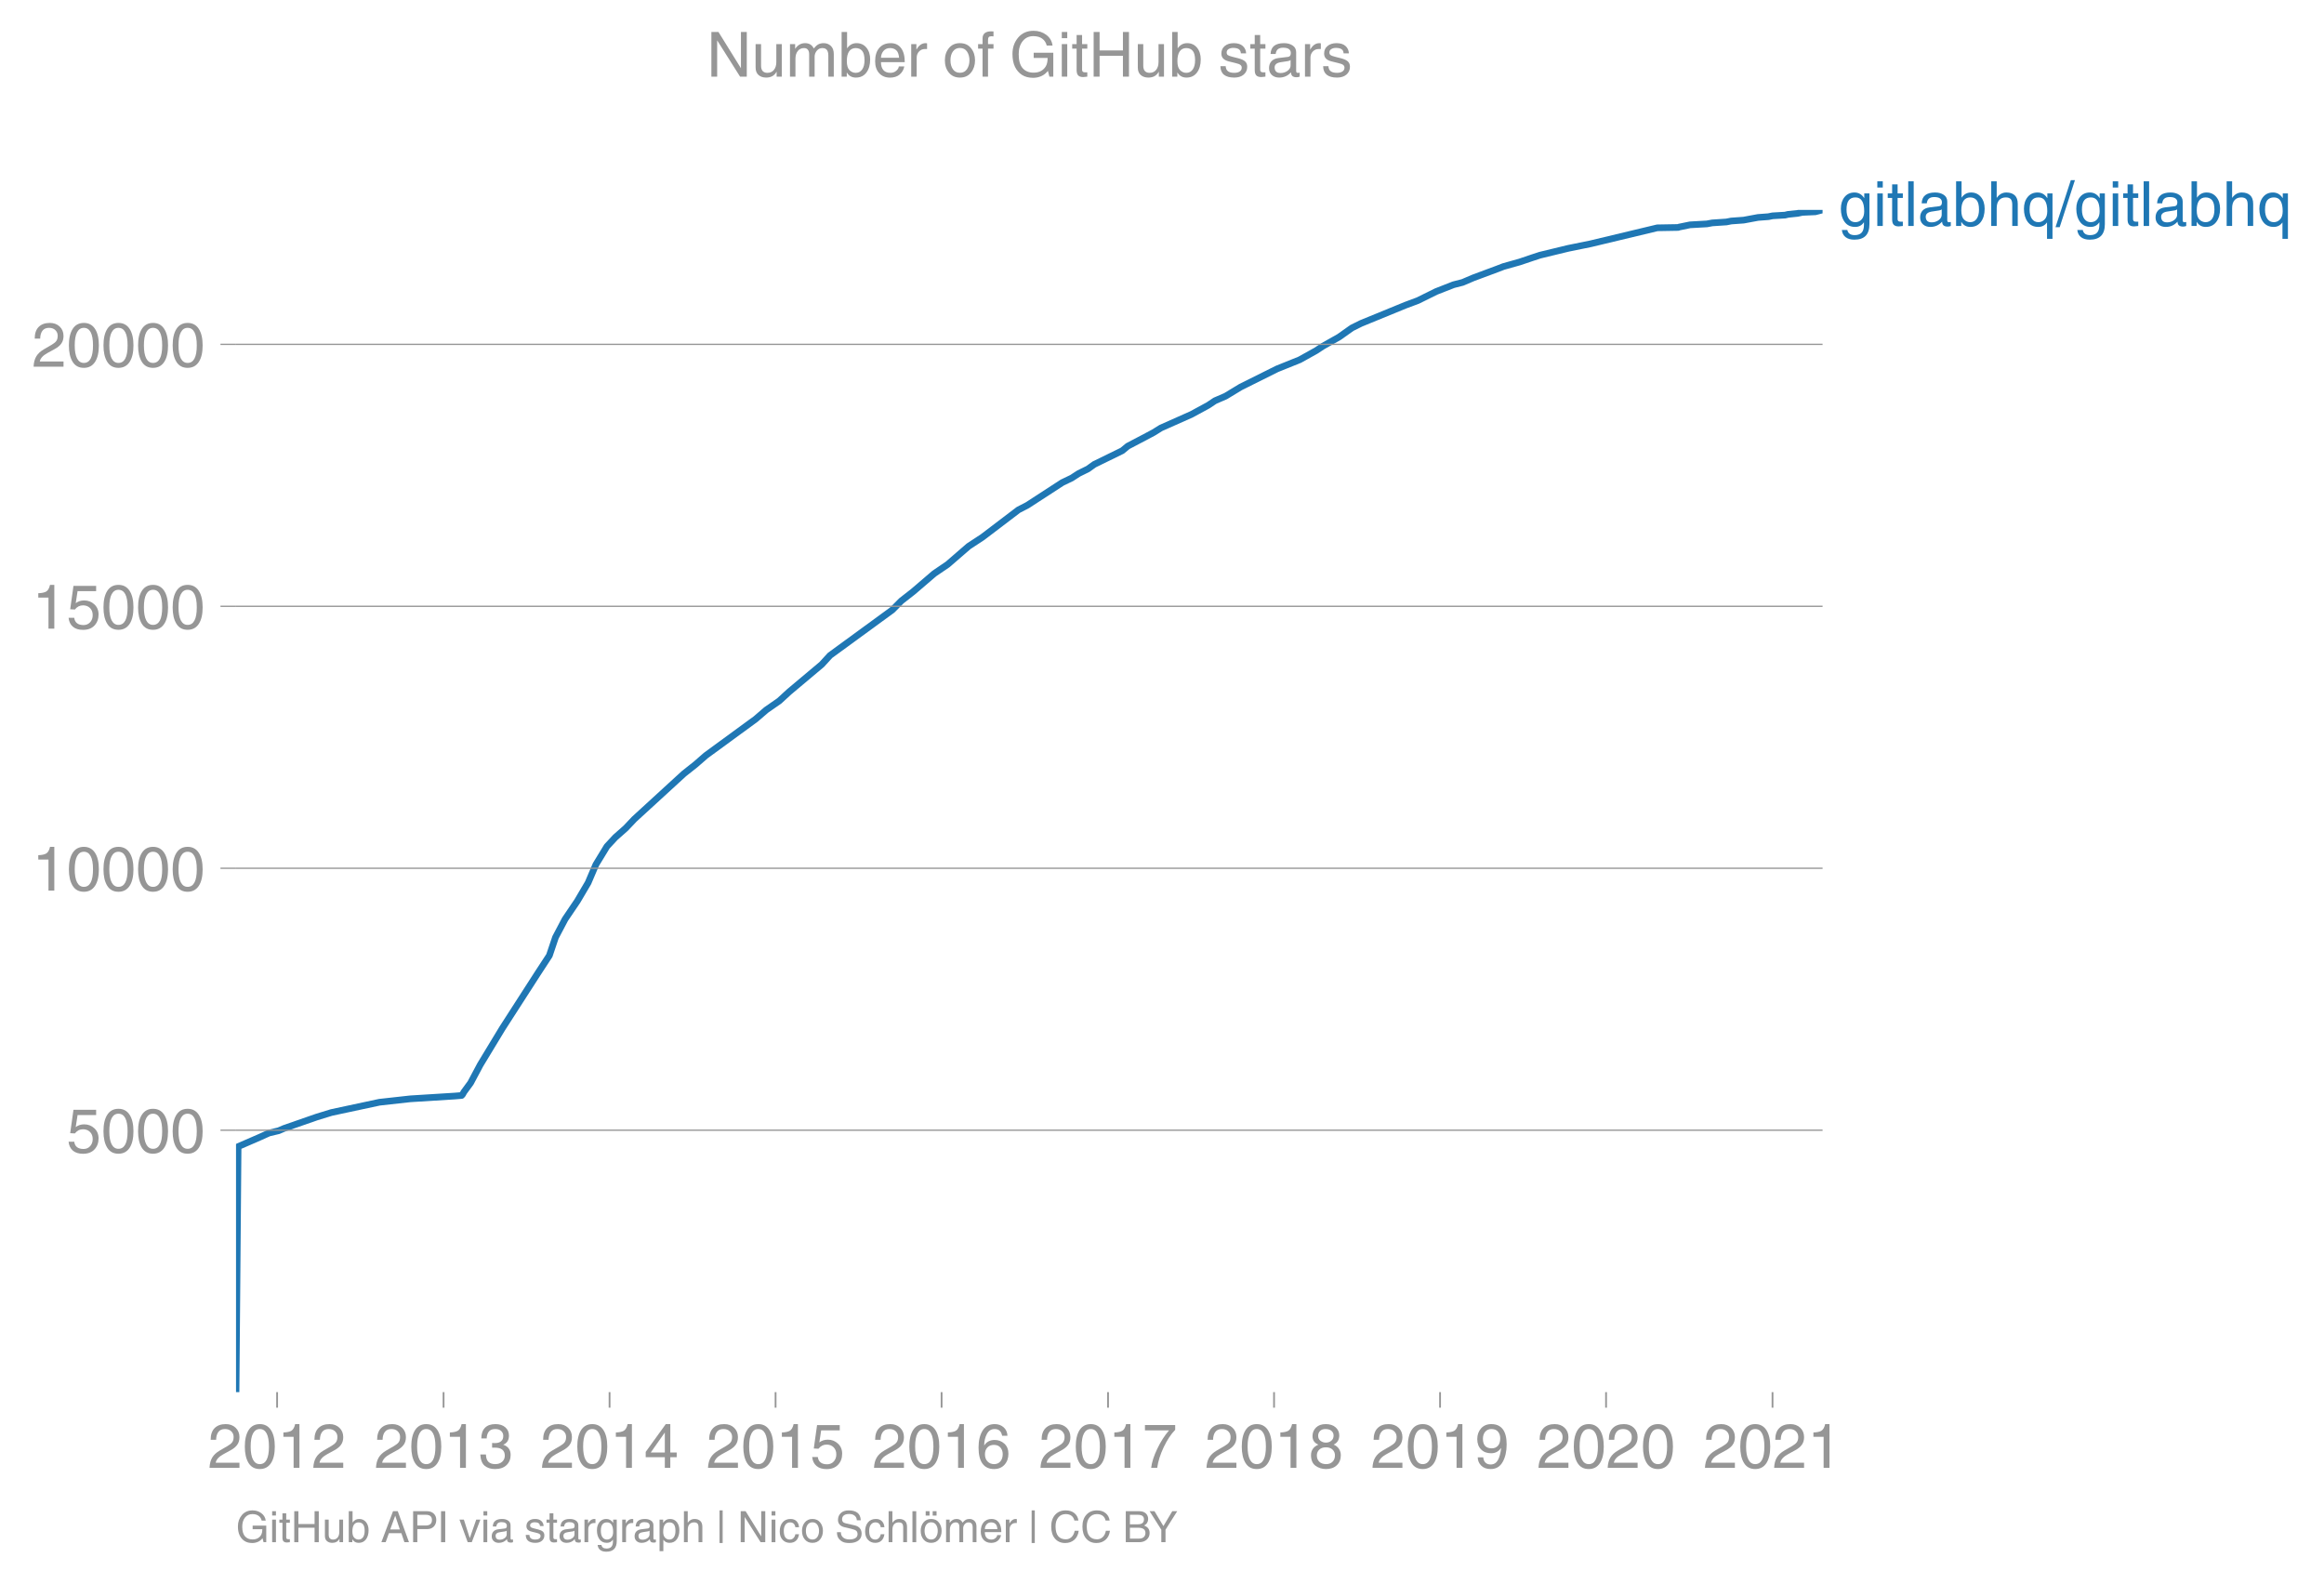
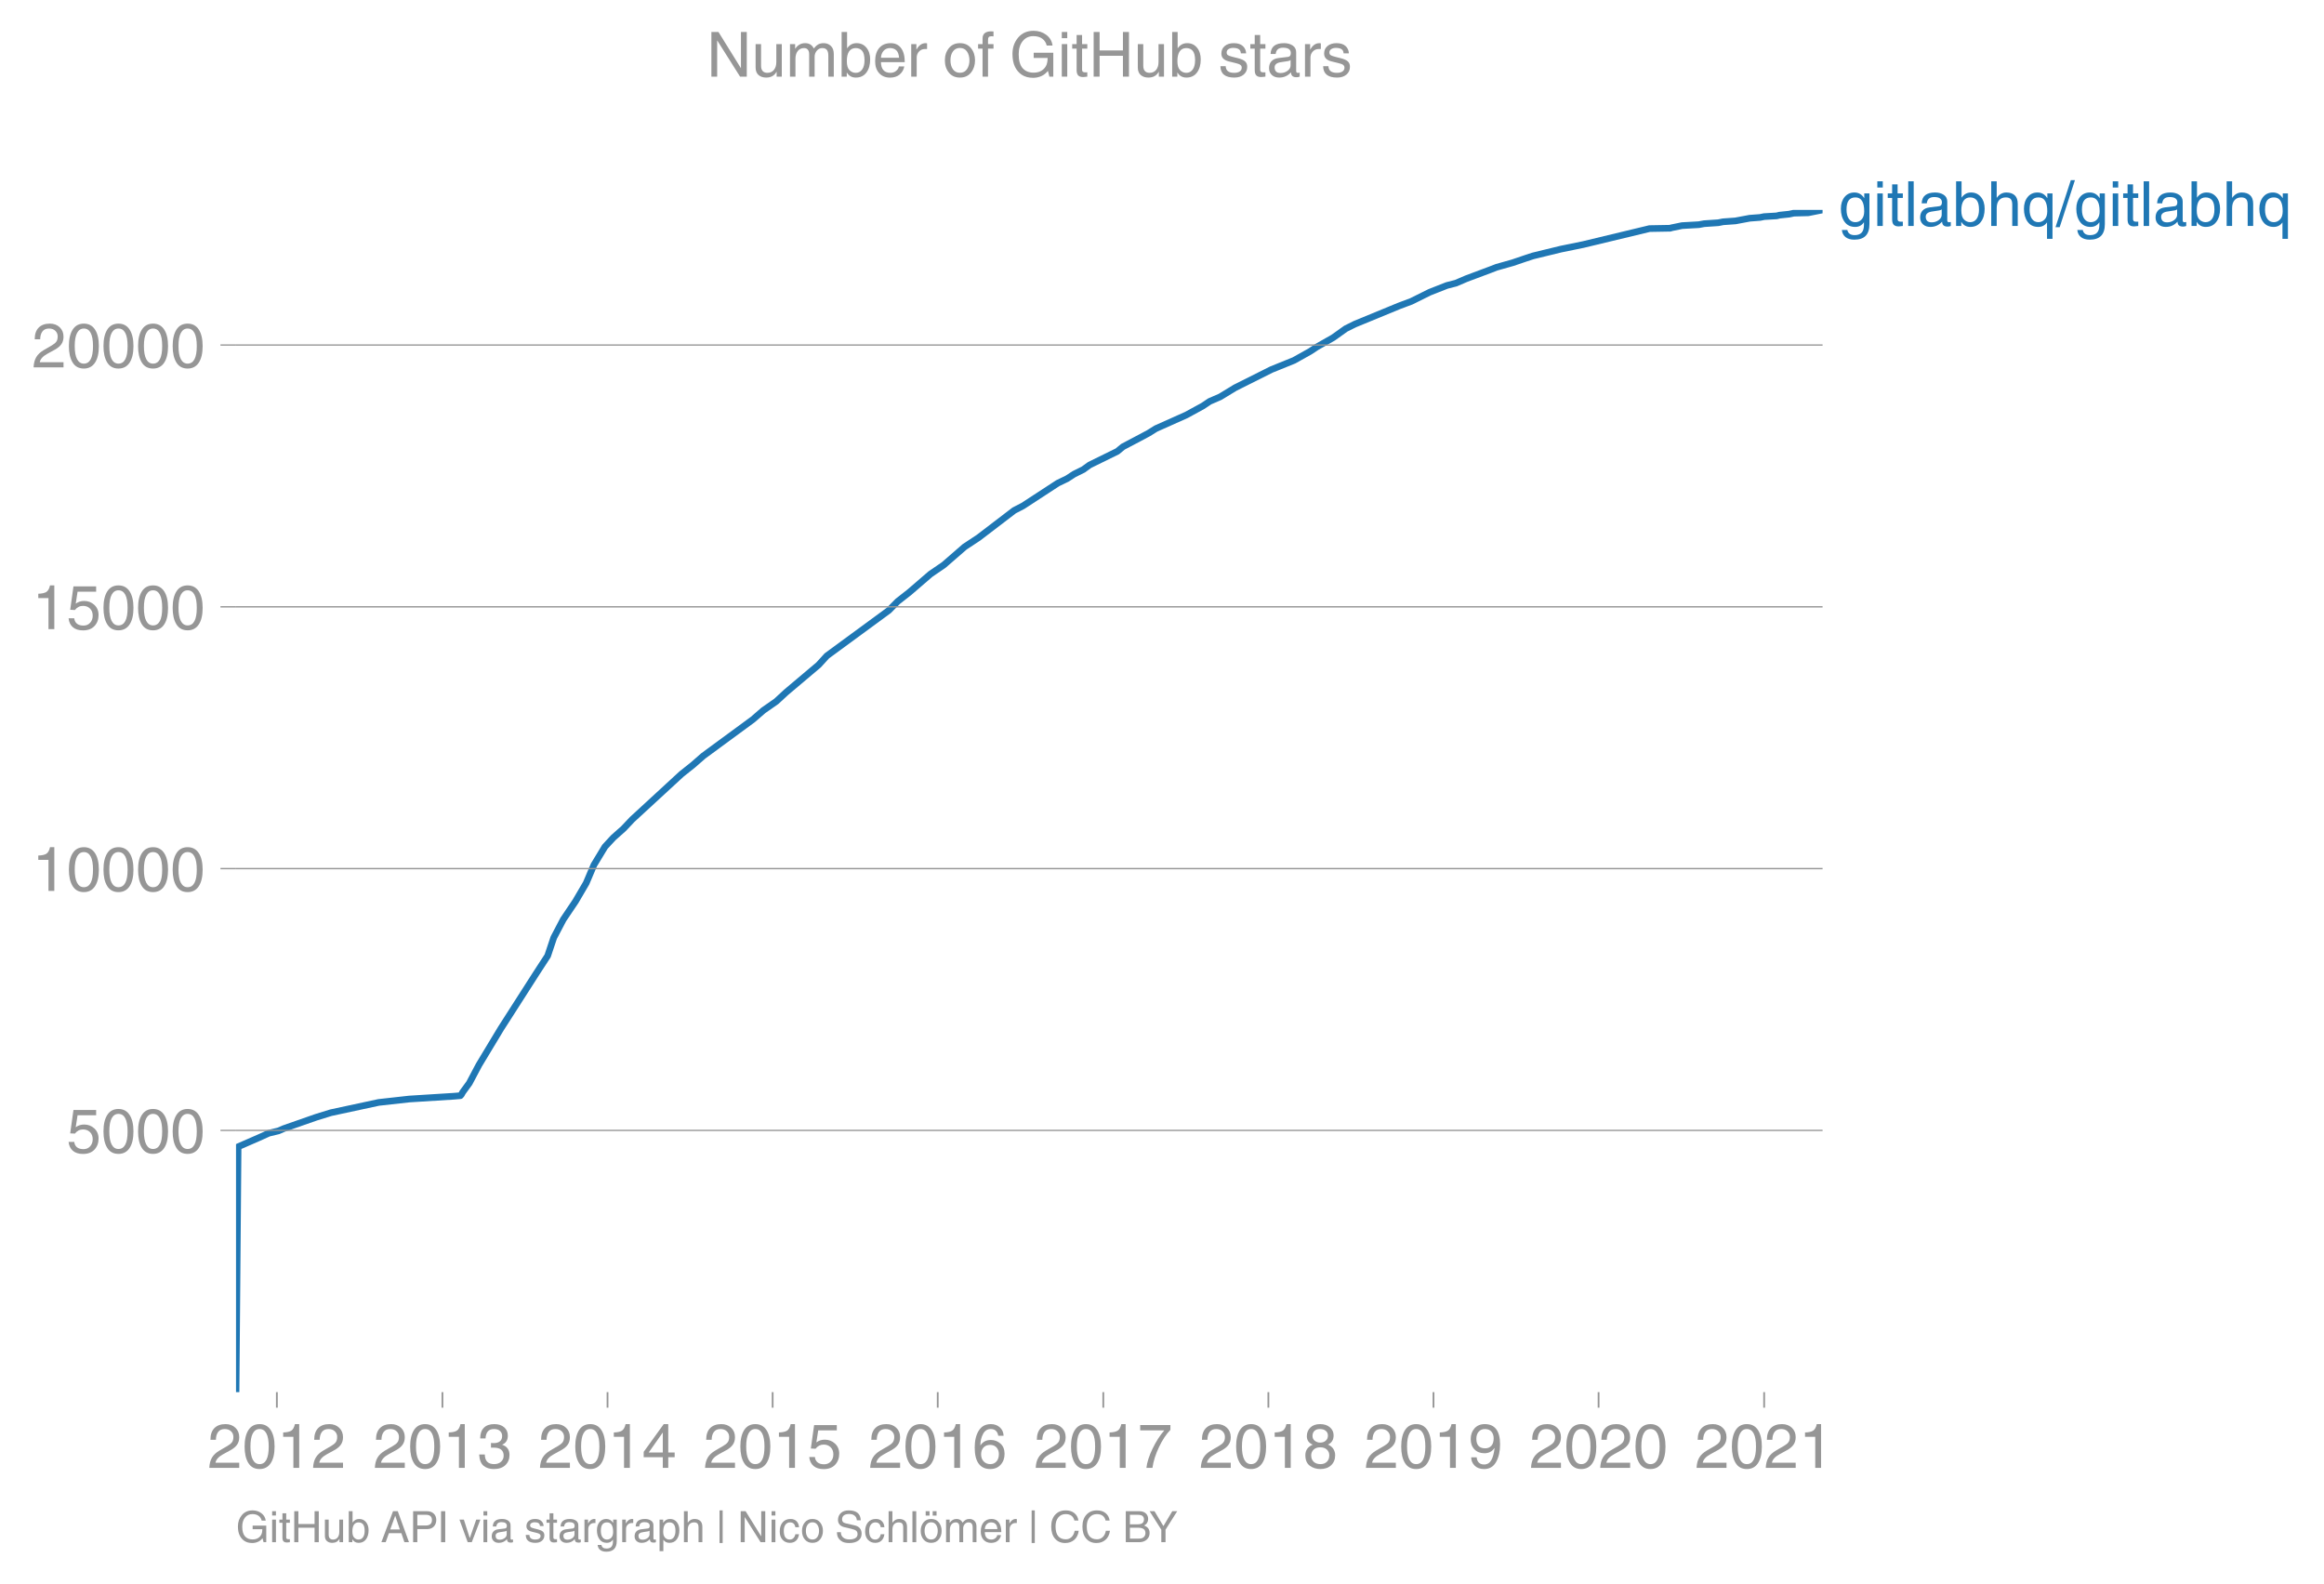
<svg xmlns="http://www.w3.org/2000/svg" xmlns:xlink="http://www.w3.org/1999/xlink" height="475.311" viewBox="0 0 523.113 356.483" width="697.484">
  <defs>
    <style>*{stroke-linecap:butt;stroke-linejoin:round}</style>
  </defs>
  <g id="figure_1">
    <path d="M0 356.483h523.113V0H0z" style="fill:none" id="patch_1" />
    <g id="axes_1">
      <path d="M53.127 313.361h357.12V47.25H53.127z" style="fill:none" id="patch_2" />
-       <path clip-path="url(#pbf7f5c21f8)" d="m53.127 313.361.467-55.262 4.724-2.052 2.255-1.014 2.141-.508 1.206-.518 7.355-2.56 3.344-1.026 10.797-2.311 6.92-.767 10.024-.625 1.552-.13.226-.259.284-.519 1.505-2.052 2.18-4.092 4.966-8.196 7.905-12.277 2.68-4.104 1.379-4.092 2.158-4.092 2.769-4.092 2.416-4.104 1.746-4.093 2.492-4.092 1.894-2.04 2.323-2.052 1.945-2.052 11.173-10.237 2.578-2.04 2.359-2.052 11.208-8.196 2.368-2.04 2.95-2.052 2.222-2.04 7.333-6.156 1.868-2.04 14.02-10.237 2.04-2.052 2.629-2.052 4.776-4.092 3.003-2.04 4.732-4.093 3.125-2.052 8.081-6.144 1.989-1.026 7.882-5.118 2.113-1.014 1.582-1.026 2.077-1.026 1.427-1.026 6.297-3.078 1.242-1.026 3.887-2.04 1.928-1.027 1.647-1.026 6.895-3.066 3.751-2.04 1.534-1.026 2.376-1.026 3.383-2.052 8.21-4.092 5.094-2.052 3.664-2.04 1.562-1.026 3.636-2.052 2.878-2.04 2.069-1.027 10.017-4.104 2.755-1.026 4.127-2.04 3.912-1.533 2.037-.519 2.375-1.014 5.508-2.052 1.313-.507 3.648-1.026 3.002-1.014 1.586-.52 6.328-1.532 5.043-1.026 15.02-3.597 4.712-.083.188-.082 2.466-.508 3.796-.212 1.21-.224 3.193-.212 1.067-.212 2.807-.201 3.236-.601 2.34-.177.926-.189 2.829-.165.672-.165 2.156-.224 1.05-.224 2.925-.13 1.635-.425h0" style="fill:none;stroke:#1f77b4;stroke-linecap:square;stroke-width:1.5" id="line2d_1" />
+       <path clip-path="url(#p05d94c2226)" d="m53.127 313.361.465-55.226 4.697-2.05 2.244-1.014 2.129-.506 1.2-.519 7.314-2.557 3.326-1.026 10.738-2.31 6.882-.766 9.97-.624 1.543-.13.224-.26.283-.518 1.497-2.05 2.169-4.09 4.939-8.19 7.861-12.27 2.666-4.1 1.37-4.09 2.147-4.09 2.754-4.089 2.402-4.101 1.737-4.09 2.479-4.09 1.883-2.038 2.31-2.05 1.935-2.051 11.113-10.23 2.563-2.039 2.346-2.05 11.148-8.191 2.354-2.04 2.933-2.05 2.211-2.039 7.293-6.152 1.858-2.038 13.944-10.23 2.029-2.05 2.614-2.051 4.75-4.09 2.987-2.039 4.706-4.09 3.108-2.05 8.037-6.14 1.978-1.025 7.839-5.115 2.101-1.014 1.574-1.025 2.066-1.025 1.419-1.026 6.262-3.076 1.236-1.025 3.866-2.039 1.917-1.025 1.638-1.025 6.858-3.065 3.73-2.038 1.526-1.026 2.362-1.025 3.366-2.05 8.164-4.09 5.066-2.05 3.645-2.04 1.553-1.025 3.616-2.05 2.863-2.04 2.057-1.025 9.963-4.101 2.74-1.025 4.105-2.04 3.89-1.531 2.026-.519 2.362-1.014 5.478-2.05 1.306-.507 3.628-1.025 2.986-1.014 1.576-.518 6.294-1.532 5.015-1.026 14.94-3.594 4.685-.083.187-.082 2.453-.507 3.775-.212 1.203-.224 3.176-.212 1.06-.212 2.793-.2 3.218-.602 2.328-.177.92-.188 2.814-.165.668-.165 2.144-.224 1.045-.224 3.244-.082 3.238-.649h0" style="fill:none;stroke:#1f77b4;stroke-linecap:square;stroke-width:1.5" id="line2d_1" />
      <g id="matplotlib.axis_1">
        <g id="xtick_1">
          <g id="line2d_2">
            <defs>
-               <path d="M0 0v3.5" id="mcdb182d086" style="stroke:#969696;stroke-width:.4" />
-             </defs>
-             <use style="fill:#969696;stroke:#969696;stroke-width:.4" x="62.373" xlink:href="#mcdb182d086" y="313.361" />
-           </g>
-           <g style="fill:#969696" transform="matrix(.14 0 0 -.14 46.802 330.41)" id="text_1">
+               <path d="M0 0v3.5" id="m513a26073f" style="stroke:#969696;stroke-width:.4" />
+             </defs>
+             <use style="fill:#969696;stroke:#969696;stroke-width:.4" x="62.322" xlink:href="#m513a26073f" y="313.361" />
+           </g>
+           <g style="fill:#969696" transform="matrix(.14 0 0 -.14 46.752 330.41)" id="text_1">
            <defs>
              <path d="M281 2888q0 793 409 1202 410 410 1148 410 618 0 1012-375t394-969q0-462-227-780-226-317-667-557l-775-425q-684-375-775-863h2444V0H166q25 634 275 1056t781 728l806 469q322 185 469 383t147 545q0 344-241 578-240 235-650 235-453 0-678-299-225-298-231-807H281z" id="HelveticaWorld-Regular-32" transform="scale(.01563)" />
              <path d="M2719 2188q0 903-239 1354-239 452-702 452-453 0-697-452-243-451-243-1354 0-875 240-1340 241-464 700-464 463 0 702 448 239 449 239 1356zm603 0q0-1107-400-1709-400-601-1144-601-772 0-1156 623-384 624-384 1687 0 1090 393 1701 394 611 1147 611 744 0 1144-608t400-1704z" id="HelveticaWorld-Regular-30" transform="scale(.01563)" />
              <path d="M2297 0h-600v3194H647v447q550 18 818 176 269 158 391 683h441V0z" id="HelveticaWorld-Regular-31" transform="scale(.01563)" />
            </defs>
            <use xlink:href="#HelveticaWorld-Regular-32" />
            <use x="55.615" xlink:href="#HelveticaWorld-Regular-30" />
            <use x="111.23" xlink:href="#HelveticaWorld-Regular-31" />
            <use x="166.846" xlink:href="#HelveticaWorld-Regular-32" />
          </g>
        </g>
        <g id="xtick_2">
-           <use style="fill:#969696;stroke:#969696;stroke-width:.4" x="99.842" xlink:href="#mcdb182d086" y="313.361" id="line2d_3" />
-           <g style="fill:#969696" transform="matrix(.14 0 0 -.14 84.271 330.41)" id="text_2">
+           <use style="fill:#969696;stroke:#969696;stroke-width:.4" x="99.587" xlink:href="#m513a26073f" y="313.361" id="line2d_3" />
+           <g style="fill:#969696" transform="matrix(.14 0 0 -.14 84.016 330.41)" id="text_2">
            <defs>
              <path d="M1434 2559q141-12 294-12 397 0 626 183 230 183 230 554 0 300-214 505t-617 205q-447 0-655-263-207-262-220-703H325q0 703 369 1087 369 385 1084 385 635 0 1013-327 378-326 378-857 0-685-578-928v-13q750-256 750-1050 0-634-422-1041-422-406-1197-406-634 0-1044 333-409 333-459 1164h581q13-519 256-755 244-236 703-236 444 0 713 247t269 622q0 410-257 619-256 209-793 209-128 0-257-6v484z" id="HelveticaWorld-Regular-33" transform="scale(.01563)" />
            </defs>
            <use xlink:href="#HelveticaWorld-Regular-32" />
            <use x="55.615" xlink:href="#HelveticaWorld-Regular-30" />
            <use x="111.23" xlink:href="#HelveticaWorld-Regular-31" />
            <use x="166.846" xlink:href="#HelveticaWorld-Regular-33" />
          </g>
        </g>
        <g id="xtick_3">
-           <use style="fill:#969696;stroke:#969696;stroke-width:.4" x="137.208" xlink:href="#mcdb182d086" y="313.361" id="line2d_4" />
-           <g style="fill:#969696" transform="matrix(.14 0 0 -.14 121.638 330.41)" id="text_3">
+           <use style="fill:#969696;stroke:#969696;stroke-width:.4" x="136.75" xlink:href="#m513a26073f" y="313.361" id="line2d_4" />
+           <g style="fill:#969696" transform="matrix(.14 0 0 -.14 121.18 330.41)" id="text_3">
            <defs>
              <path d="M678 1581h1447v2041h-12L678 1581zm2010-487V0h-563v1094H159v550l2063 2856h466V1581h659v-487h-659z" id="HelveticaWorld-Regular-34" transform="scale(.01563)" />
            </defs>
            <use xlink:href="#HelveticaWorld-Regular-32" />
            <use x="55.615" xlink:href="#HelveticaWorld-Regular-30" />
            <use x="111.23" xlink:href="#HelveticaWorld-Regular-31" />
            <use x="166.846" xlink:href="#HelveticaWorld-Regular-34" />
          </g>
        </g>
        <g id="xtick_4">
-           <use style="fill:#969696;stroke:#969696;stroke-width:.4" x="174.575" xlink:href="#mcdb182d086" y="313.361" id="line2d_5" />
-           <g style="fill:#969696" transform="matrix(.14 0 0 -.14 159.005 330.41)" id="text_4">
+           <use style="fill:#969696;stroke:#969696;stroke-width:.4" x="173.913" xlink:href="#m513a26073f" y="313.361" id="line2d_5" />
+           <g style="fill:#969696" transform="matrix(.14 0 0 -.14 158.342 330.41)" id="text_4">
            <defs>
              <path d="M941 2619q372 281 872 281 606 0 1042-403t436-1038q0-690-421-1139-420-448-1179-448-660 0-1041 323-381 324-444 918h582q43-363 284-555t669-192q415 0 681 287 266 288 266 735 0 456-279 731-278 275-718 275-500 0-835-428l-484 25 337 2406h2332v-544H1131L941 2619z" id="HelveticaWorld-Regular-35" transform="scale(.01563)" />
            </defs>
            <use xlink:href="#HelveticaWorld-Regular-32" />
            <use x="55.615" xlink:href="#HelveticaWorld-Regular-30" />
            <use x="111.23" xlink:href="#HelveticaWorld-Regular-31" />
            <use x="166.846" xlink:href="#HelveticaWorld-Regular-35" />
          </g>
        </g>
        <g id="xtick_5">
-           <use style="fill:#969696;stroke:#969696;stroke-width:.4" x="211.942" xlink:href="#mcdb182d086" y="313.361" id="line2d_6" />
-           <g style="fill:#969696" transform="matrix(.14 0 0 -.14 196.371 330.41)" id="text_5">
+           <use style="fill:#969696;stroke:#969696;stroke-width:.4" x="211.076" xlink:href="#m513a26073f" y="313.361" id="line2d_6" />
+           <g style="fill:#969696" transform="matrix(.14 0 0 -.14 195.506 330.41)" id="text_5">
            <defs>
              <path d="M903 1381q0-440 262-719 263-278 685-278 403 0 642 284 239 285 239 748 0 403-236 675t-670 272q-422 0-672-266t-250-716zm1766 1922q-63 344-255 517-192 174-520 174-519 0-791-507-272-506-278-1159l13-12q359 553 1068 553 566 0 988-375t422-1053q0-672-400-1118-400-445-1078-445-782 0-1188 556-406 557-406 1660 0 1062 415 1734 416 672 1247 672 538 0 910-321 372-320 403-876h-550z" id="HelveticaWorld-Regular-36" transform="scale(.01563)" />
            </defs>
            <use xlink:href="#HelveticaWorld-Regular-32" />
            <use x="55.615" xlink:href="#HelveticaWorld-Regular-30" />
            <use x="111.23" xlink:href="#HelveticaWorld-Regular-31" />
            <use x="166.846" xlink:href="#HelveticaWorld-Regular-36" />
          </g>
        </g>
        <g id="xtick_6">
-           <use style="fill:#969696;stroke:#969696;stroke-width:.4" x="249.411" xlink:href="#mcdb182d086" y="313.361" id="line2d_7" />
-           <g style="fill:#969696" transform="matrix(.14 0 0 -.14 233.84 330.41)" id="text_6">
+           <use style="fill:#969696;stroke:#969696;stroke-width:.4" x="248.341" xlink:href="#m513a26073f" y="313.361" id="line2d_7" />
+           <g style="fill:#969696" transform="matrix(.14 0 0 -.14 232.77 330.41)" id="text_6">
            <defs>
              <path d="M238 4403h3109v-494q-641-653-1172-1766Q1644 1031 1497 0H878q94 850 622 1954 528 1105 1213 1899H238v550z" id="HelveticaWorld-Regular-37" transform="scale(.01563)" />
            </defs>
            <use xlink:href="#HelveticaWorld-Regular-32" />
            <use x="55.615" xlink:href="#HelveticaWorld-Regular-30" />
            <use x="111.23" xlink:href="#HelveticaWorld-Regular-31" />
            <use x="166.846" xlink:href="#HelveticaWorld-Regular-37" />
          </g>
        </g>
        <g id="xtick_7">
-           <use style="fill:#969696;stroke:#969696;stroke-width:.4" x="286.778" xlink:href="#mcdb182d086" y="313.361" id="line2d_8" />
-           <g style="fill:#969696" transform="matrix(.14 0 0 -.14 271.207 330.41)" id="text_7">
+           <use style="fill:#969696;stroke:#969696;stroke-width:.4" x="285.504" xlink:href="#m513a26073f" y="313.361" id="line2d_8" />
+           <g style="fill:#969696" transform="matrix(.14 0 0 -.14 269.933 330.41)" id="text_7">
            <defs>
              <path d="M1766 2597q347 0 573 198 227 199 227 527 0 294-218 483-217 189-620 189-359 0-555-199-195-198-195-504 0-328 244-511t544-183zm6-484q-434 0-681-241t-247-591q0-403 250-650t712-247q410 0 655 247t245 657q0 350-245 587-245 238-689 238zm1378 1228q0-678-578-947 397-178 567-471 170-292 170-623 0-641-413-1032-412-390-1112-390-612 0-1076 336T244 1306q0 763 762 1082-609 243-609 875 0 531 361 884t1001 353q641 0 1016-333t375-826z" id="HelveticaWorld-Regular-38" transform="scale(.01563)" />
            </defs>
            <use xlink:href="#HelveticaWorld-Regular-32" />
            <use x="55.615" xlink:href="#HelveticaWorld-Regular-30" />
            <use x="111.23" xlink:href="#HelveticaWorld-Regular-31" />
            <use x="166.846" xlink:href="#HelveticaWorld-Regular-38" />
          </g>
        </g>
        <g id="xtick_8">
-           <use style="fill:#969696;stroke:#969696;stroke-width:.4" x="324.145" xlink:href="#mcdb182d086" y="313.361" id="line2d_9" />
-           <g style="fill:#969696" transform="matrix(.14 0 0 -.14 308.574 330.41)" id="text_8">
+           <use style="fill:#969696;stroke:#969696;stroke-width:.4" x="322.667" xlink:href="#m513a26073f" y="313.361" id="line2d_9" />
+           <g style="fill:#969696" transform="matrix(.14 0 0 -.14 307.096 330.41)" id="text_8">
            <defs>
              <path d="M1766 2009q384 0 624 259 241 260 241 766 0 416-228 688t-681 272q-391 0-632-275-240-275-240-738 0-472 225-722t691-250zm-82-506q-640 0-1028 397-387 397-387 1056 0 666 390 1105 391 439 1057 439 775 0 1175-522t400-1565q0-1082-410-1809-409-726-1225-726-637 0-987 358t-350 845h565q25-337 220-536 196-198 540-198 487 0 737 434 250 435 344 1247l-12 13q-363-538-1029-538z" id="HelveticaWorld-Regular-39" transform="scale(.01563)" />
            </defs>
            <use xlink:href="#HelveticaWorld-Regular-32" />
            <use x="55.615" xlink:href="#HelveticaWorld-Regular-30" />
            <use x="111.23" xlink:href="#HelveticaWorld-Regular-31" />
            <use x="166.846" xlink:href="#HelveticaWorld-Regular-39" />
          </g>
        </g>
        <g id="xtick_9">
-           <use style="fill:#969696;stroke:#969696;stroke-width:.4" x="361.511" xlink:href="#mcdb182d086" y="313.361" id="line2d_10" />
-           <g style="fill:#969696" transform="matrix(.14 0 0 -.14 345.94 330.41)" id="text_9">
+           <use style="fill:#969696;stroke:#969696;stroke-width:.4" x="359.83" xlink:href="#m513a26073f" y="313.361" id="line2d_10" />
+           <g style="fill:#969696" transform="matrix(.14 0 0 -.14 344.26 330.41)" id="text_9">
            <use xlink:href="#HelveticaWorld-Regular-32" />
            <use x="55.615" xlink:href="#HelveticaWorld-Regular-30" />
            <use x="111.23" xlink:href="#HelveticaWorld-Regular-32" />
            <use x="166.846" xlink:href="#HelveticaWorld-Regular-30" />
          </g>
        </g>
        <g id="xtick_10">
-           <use style="fill:#969696;stroke:#969696;stroke-width:.4" x="398.981" xlink:href="#mcdb182d086" y="313.361" id="line2d_11" />
-           <g style="fill:#969696" transform="matrix(.14 0 0 -.14 383.41 330.41)" id="text_10">
+           <use style="fill:#969696;stroke:#969696;stroke-width:.4" x="397.095" xlink:href="#m513a26073f" y="313.361" id="line2d_11" />
+           <g style="fill:#969696" transform="matrix(.14 0 0 -.14 381.524 330.41)" id="text_10">
            <use xlink:href="#HelveticaWorld-Regular-32" />
            <use x="55.615" xlink:href="#HelveticaWorld-Regular-30" />
            <use x="111.23" xlink:href="#HelveticaWorld-Regular-32" />
            <use x="166.846" xlink:href="#HelveticaWorld-Regular-31" />
          </g>
        </g>
      </g>
      <g id="matplotlib.axis_2">
        <g id="ytick_1">
-           <path clip-path="url(#pbf7f5c21f8)" d="M53.127 254.408h357.12" style="fill:none;stroke:#969696;stroke-linecap:square;stroke-width:.3" id="line2d_12" />
+           <path clip-path="url(#p05d94c2226)" d="M53.127 254.447h357.12" style="fill:none;stroke:#969696;stroke-linecap:square;stroke-width:.3" id="line2d_12" />
          <g id="line2d_13">
            <defs>
-               <path d="M0 0h-3.5" id="m3e82b09ca3" style="stroke:#969696;stroke-width:.3" />
-             </defs>
-             <use style="fill:#969696;stroke:#969696;stroke-width:.3" x="53.127" xlink:href="#m3e82b09ca3" y="254.408" />
-           </g>
-           <g style="fill:#969696" transform="matrix(.14 0 0 -.14 14.985 259.432)" id="text_11">
+               <path d="M0 0h-3.5" id="m713304a48b" style="stroke:#969696;stroke-width:.3" />
+             </defs>
+             <use style="fill:#969696;stroke:#969696;stroke-width:.3" x="53.127" xlink:href="#m713304a48b" y="254.447" />
+           </g>
+           <g style="fill:#969696" transform="matrix(.14 0 0 -.14 14.985 259.471)" id="text_11">
            <use xlink:href="#HelveticaWorld-Regular-35" />
            <use x="55.615" xlink:href="#HelveticaWorld-Regular-30" />
            <use x="111.23" xlink:href="#HelveticaWorld-Regular-30" />
            <use x="166.846" xlink:href="#HelveticaWorld-Regular-30" />
          </g>
        </g>
        <g id="ytick_2">
-           <path clip-path="url(#pbf7f5c21f8)" d="M53.127 195.442h357.12" style="fill:none;stroke:#969696;stroke-linecap:square;stroke-width:.3" id="line2d_14" />
-           <use style="fill:#969696;stroke:#969696;stroke-width:.3" x="53.127" xlink:href="#m3e82b09ca3" y="195.442" id="line2d_15" />
-           <g style="fill:#969696" transform="matrix(.14 0 0 -.14 7.2 200.467)" id="text_12">
+           <path clip-path="url(#p05d94c2226)" d="M53.127 195.52h357.12" style="fill:none;stroke:#969696;stroke-linecap:square;stroke-width:.3" id="line2d_14" />
+           <use style="fill:#969696;stroke:#969696;stroke-width:.3" x="53.127" xlink:href="#m713304a48b" y="195.52" id="line2d_15" />
+           <g style="fill:#969696" transform="matrix(.14 0 0 -.14 7.2 200.545)" id="text_12">
            <use xlink:href="#HelveticaWorld-Regular-31" />
            <use x="55.615" xlink:href="#HelveticaWorld-Regular-30" />
            <use x="111.23" xlink:href="#HelveticaWorld-Regular-30" />
            <use x="166.846" xlink:href="#HelveticaWorld-Regular-30" />
            <use x="222.461" xlink:href="#HelveticaWorld-Regular-30" />
          </g>
        </g>
        <g id="ytick_3">
-           <path clip-path="url(#pbf7f5c21f8)" d="M53.127 136.476h357.12" style="fill:none;stroke:#969696;stroke-linecap:square;stroke-width:.3" id="line2d_16" />
-           <use style="fill:#969696;stroke:#969696;stroke-width:.3" x="53.127" xlink:href="#m3e82b09ca3" y="136.476" id="line2d_17" />
-           <g style="fill:#969696" transform="matrix(.14 0 0 -.14 7.2 141.5)" id="text_13">
+           <path clip-path="url(#p05d94c2226)" d="M53.127 136.594h357.12" style="fill:none;stroke:#969696;stroke-linecap:square;stroke-width:.3" id="line2d_16" />
+           <use style="fill:#969696;stroke:#969696;stroke-width:.3" x="53.127" xlink:href="#m713304a48b" y="136.594" id="line2d_17" />
+           <g style="fill:#969696" transform="matrix(.14 0 0 -.14 7.2 141.618)" id="text_13">
            <use xlink:href="#HelveticaWorld-Regular-31" />
            <use x="55.615" xlink:href="#HelveticaWorld-Regular-35" />
            <use x="111.23" xlink:href="#HelveticaWorld-Regular-30" />
            <use x="166.846" xlink:href="#HelveticaWorld-Regular-30" />
            <use x="222.461" xlink:href="#HelveticaWorld-Regular-30" />
          </g>
        </g>
        <g id="ytick_4">
-           <path clip-path="url(#pbf7f5c21f8)" d="M53.127 77.51h357.12" style="fill:none;stroke:#969696;stroke-linecap:square;stroke-width:.3" id="line2d_18" />
-           <use style="fill:#969696;stroke:#969696;stroke-width:.3" x="53.127" xlink:href="#m3e82b09ca3" y="77.511" id="line2d_19" />
-           <g style="fill:#969696" transform="matrix(.14 0 0 -.14 7.2 82.535)" id="text_14">
+           <path clip-path="url(#p05d94c2226)" d="M53.127 77.667h357.12" style="fill:none;stroke:#969696;stroke-linecap:square;stroke-width:.3" id="line2d_18" />
+           <use style="fill:#969696;stroke:#969696;stroke-width:.3" x="53.127" xlink:href="#m713304a48b" y="77.667" id="line2d_19" />
+           <g style="fill:#969696" transform="matrix(.14 0 0 -.14 7.2 82.692)" id="text_14">
            <use xlink:href="#HelveticaWorld-Regular-32" />
            <use x="55.615" xlink:href="#HelveticaWorld-Regular-30" />
            <use x="111.23" xlink:href="#HelveticaWorld-Regular-30" />
            <use x="166.846" xlink:href="#HelveticaWorld-Regular-30" />
            <use x="222.461" xlink:href="#HelveticaWorld-Regular-30" />
          </g>
        </g>
      </g>
      <g style="fill:#1f77b4" transform="matrix(.14 0 0 -.14 413.818 50.866)" id="text_15">
        <defs>
          <path d="M831 1684q0-615 244-954t659-339q404 0 660 293 256 294 256 832 0 706-224 1064-223 358-679 358-459 0-688-305-228-305-228-949zM3188 191q0-807-388-1203-387-397-1169-397-562 0-895 259T353-409h563q43-244 226-388t530-144q472 0 712 254 241 253 241 821v238h-12Q2297-97 1722-97q-716 0-1094 528T250 1772q0 744 381 1208 382 464 1013 464 634 0 1000-569h12v472h532V191z" id="HelveticaWorld-Regular-67" transform="scale(.01563)" />
          <path d="M422 3956v638h562v-638H422zM984 0H422v3347h562V0z" id="HelveticaWorld-Regular-69" transform="scale(.01563)" />
          <path d="M1100 2881V703q0-128 70-195 71-67 252-67h216V0q-307-44-422-44-353 0-516 169-162 169-162 547v2209H84v466h454v934h562v-934h538v-466h-538z" id="HelveticaWorld-Regular-74" transform="scale(.01563)" />
          <path d="M984 0H422v4594h562V0z" id="HelveticaWorld-Regular-6c" transform="scale(.01563)" />
          <path d="M2456 1709q-62-65-245-106-183-40-683-106-369-44-542-182-173-137-173-362 0-275 146-428 147-153 469-153 403 0 715 229 313 230 313 558v550zM397 2328q19 566 367 841 349 275 1014 275 531 0 890-241 360-240 360-694V581q0-197 178-197 72 0 185 25V0q-153-63-319-63-288 0-429 123-140 124-146 387Q2016-97 1288-97q-475 0-763 269-287 269-287 700 0 441 250 712 250 272 728 329l993 121q269 41 269 397 0 263-195 403-195 141-592 141-353 0-543-156-189-156-226-491H397z" id="HelveticaWorld-Regular-61" transform="scale(.01563)" />
          <path d="M2778 1684q0 672-238 963-237 291-677 291-447-7-676-349-228-342-228-989 0-659 275-934t641-275q416 0 659 342 244 342 244 951zM422 0v4594h562V2925h13q359 519 969 519 625 0 1009-464t384-1208q0-838-388-1354Q2584-97 1888-97q-613 0-922 513h-13V0H422z" id="HelveticaWorld-Regular-62" transform="scale(.01563)" />
          <path d="M3150 0h-566v2188q0 403-156 576-156 174-509 174-435 0-685-282-250-281-250-831V0H422v4594h562V2900h13q384 544 981 544 550 0 861-288 311-287 311-878V0z" id="HelveticaWorld-Regular-68" transform="scale(.01563)" />
          <path d="M2656 1516q0 712-224 1067-223 355-679 355-440 0-678-288-237-287-237-966 0-603 240-948 241-345 663-345 372 0 643 281 272 281 272 844zm538-2841h-563V353h-12Q2297-97 1728-97q-703 0-1088 522-384 522-384 1347 0 731 378 1201 379 471 1016 471 634 0 1000-569h13v472h531v-4672z" id="HelveticaWorld-Regular-71" transform="scale(.01563)" />
          <path d="M319-122h-428l1575 4838h422L319-122z" id="HelveticaWorld-Regular-2f" transform="scale(.01563)" />
        </defs>
        <use xlink:href="#HelveticaWorld-Regular-67" />
        <use x="55.908" xlink:href="#HelveticaWorld-Regular-69" />
        <use x="77.93" xlink:href="#HelveticaWorld-Regular-74" />
        <use x="105.615" xlink:href="#HelveticaWorld-Regular-6c" />
        <use x="127.637" xlink:href="#HelveticaWorld-Regular-61" />
        <use x="182.568" xlink:href="#HelveticaWorld-Regular-62" />
        <use x="239.063" xlink:href="#HelveticaWorld-Regular-68" />
        <use x="294.238" xlink:href="#HelveticaWorld-Regular-71" />
        <use x="350.732" xlink:href="#HelveticaWorld-Regular-2f" />
        <use x="378.516" xlink:href="#HelveticaWorld-Regular-67" />
        <use x="434.424" xlink:href="#HelveticaWorld-Regular-69" />
        <use x="456.445" xlink:href="#HelveticaWorld-Regular-74" />
        <use x="484.131" xlink:href="#HelveticaWorld-Regular-6c" />
        <use x="506.152" xlink:href="#HelveticaWorld-Regular-61" />
        <use x="561.084" xlink:href="#HelveticaWorld-Regular-62" />
        <use x="617.578" xlink:href="#HelveticaWorld-Regular-68" />
        <use x="672.754" xlink:href="#HelveticaWorld-Regular-71" />
      </g>
      <g style="fill:#969696" transform="matrix(.09716 0 0 -.09716 53.127 347.144)" id="text_16">
        <defs>
          <path d="M2463 2456h2018V0h-403l-150 594q-294-375-691-546-396-170-824-170-691 0-1155 301-464 302-721 833-256 532-256 1326 0 990 589 1684t1586 694q744 0 1300-416 557-416 647-1100h-600q-109 453-462 709-353 257-916 257-678 0-1091-511-412-511-412-1352 0-978 409-1436 410-458 1119-458 463 0 783 183t492 497q172 314 172 836H2463v531z" id="HelveticaWorld-Regular-47" transform="scale(.01563)" />
          <path d="M4153 0h-622v2144H1131V0H519v4594h612V2694h2400v1900h622V0z" id="HelveticaWorld-Regular-48" transform="scale(.01563)" />
          <path d="M391 3347h562V1125q0-369 167-552 168-182 480-182 434 0 678 307 244 308 244 805v1844h562V0h-531v488l-12 12Q2222-97 1478-97q-481 0-784 262-303 263-303 776v2406z" id="HelveticaWorld-Regular-75" transform="scale(.01563)" />
          <path d="m2816 1888-678 2021h-13l-737-2021h1428zm-1619-550L716 0H78l1728 4594h703L4172 0h-678l-453 1338H1197z" id="HelveticaWorld-Regular-41" transform="scale(.01563)" />
          <path d="M1141 2472h1234q466 0 700 204 234 205 234 621 0 372-225 569t-684 197H1141V2472zm0-2472H519v4594h2065q616 0 991-358t375-933q0-597-363-980-362-382-1003-382H1141V0z" id="HelveticaWorld-Regular-50" transform="scale(.01563)" />
          <path d="M1141 0H519v4594h622V0z" id="HelveticaWorld-Regular-49" transform="scale(.01563)" />
          <path d="M2522 3347h616L1863 0h-604L38 3347h653l872-2725h12l947 2725z" id="HelveticaWorld-Regular-76" transform="scale(.01563)" />
          <path d="M2309 2394q-12 300-214 431-201 131-579 131-275 0-471-122-195-121-195-350 0-181 115-267 116-86 501-183l556-140q506-128 723-327 218-198 218-554 0-494-361-802T1638-97Q934-97 573 195q-360 293-367 880h544q13-347 230-516 217-168 651-168 353 0 561 140 208 141 208 391 0 178-135 284-134 107-531 197l-653 160q-397 100-586 298t-189 514q0 494 353 781 354 288 922 288 607 0 930-296 323-295 342-754h-544z" id="HelveticaWorld-Regular-73" transform="scale(.01563)" />
          <path d="M984 0H422v3347h531v-556h13q365 653 940 653 91 0 147-19v-584h-209q-378 0-619-257-241-256-241-637V0z" id="HelveticaWorld-Regular-72" transform="scale(.01563)" />
          <path d="M959 1516q0-538 262-832 263-293 654-293 428 0 665 348 238 349 238 945 0 654-228 954t-687 300q-447 0-676-352-228-352-228-1070zM422 3347h531v-472h13q359 569 1000 569 647 0 1020-471 373-470 373-1201 0-819-381-1344T1888-97q-582 0-891 450h-13v-1678H422v4672z" id="HelveticaWorld-Regular-70" transform="scale(.01563)" />
          <path d="M603 4716h466V-122H603v4838z" id="HelveticaWorld-Regular-7c" transform="scale(.01563)" />
          <path d="M3559 4594h600V0h-690L1125 3713h-12V0H519v4594h728L3547 884h12v3710z" id="HelveticaWorld-Regular-4e" transform="scale(.01563)" />
          <path d="M2534 2222q-121 716-793 716-416 0-669-333t-253-927q0-647 234-967 235-320 681-320 300 0 519 220t281 573h544q-84-621-439-951T1722-97q-659 0-1081 451-422 452-422 1227 0 850 422 1356 422 507 1184 507 556 0 886-333t367-889h-544z" id="HelveticaWorld-Regular-63" transform="scale(.01563)" />
          <path d="M813 1678q0-559 253-920t718-361q482 0 732 378t250 903q0 531-250 901-250 371-732 371-446 0-709-349-262-348-262-923zm-575 0q0 747 415 1256 416 510 1131 510 732 0 1144-516 413-515 413-1250 0-737-410-1256Q2522-97 1784-97q-709 0-1128 503-418 503-418 1272z" id="HelveticaWorld-Regular-6f" transform="scale(.01563)" />
          <path d="M3225 3250q-19 438-327 686-307 248-810 248-507 0-779-208-271-207-271-598 0-209 118-359 119-150 425-222l1313-300q531-116 787-440 257-323 257-788 0-681-500-1036T2138-122q-610 0-962 156-351 157-623 497-272 341-272 953h582q0-512 340-794 341-281 928-281 569 0 886 202t317 573q0 338-189 505t-739 295l-990 232q-494 112-738 392t-244 689q0 619 417 1019 418 400 1165 400 843 0 1301-352 458-351 492-1114h-584z" id="HelveticaWorld-Regular-53" transform="scale(.01563)" />
          <path d="M813 1678q0-559 253-920t718-361q482 0 732 378t250 903q0 531-250 901-250 371-732 371-446 0-709-349-262-348-262-923zm-575 0q0 747 415 1256 416 510 1131 510 732 0 1144-516 413-515 413-1250 0-737-410-1256Q2522-97 1784-97q-709 0-1128 503-418 503-418 1272zm2351 2266h-575v650h575v-650zm-1038 0H976v650h575v-650z" id="HelveticaWorld-Regular-f6" transform="scale(.01563)" />
          <path d="M422 3347h531v-472h13q378 569 1012 569 628 0 891-544 240 294 465 419t557 125q434 0 735-285 302-284 302-843V0h-562v2163q0 390-147 582-147 193-475 193-331 0-560-269-228-269-228-628V0h-562v2316q0 290-135 456-134 166-390 166-403 0-644-300t-241-813V0H422v3347z" id="HelveticaWorld-Regular-6d" transform="scale(.01563)" />
          <path d="M2719 1941q-44 543-288 770-243 227-647 227-409 0-661-288-251-287-267-709h1863zm537-891q-93-519-509-859-366-288-963-294-703 6-1116 461-412 455-412 1223 0 882 425 1372 425 491 1182 491 678 0 1059-507 381-506 381-1446H856q0-525 244-813 244-287 731-287 344 0 591 207 247 208 272 452h562z" id="HelveticaWorld-Regular-65" transform="scale(.01563)" />
          <path d="M3713 3213q-104 468-434 710-329 243-854 243-678 0-1091-493-412-492-412-1329 0-969 390-1443 391-473 1132-473 487 0 838 323 352 324 474 940h603q-121-885-671-1349T2350-122q-941 0-1505 647T281 2322q0 1109 589 1751 589 643 1555 643 800 0 1297-413 497-412 591-1090h-600z" id="HelveticaWorld-Regular-43" transform="scale(.01563)" />
          <path d="M519 4594h2015q594 0 947-322t353-834q0-310-155-565-154-254-460-395 428-162 629-431 202-269 202-691 0-593-428-975Q3194 0 2491 0H519v4594zm612-4063h1325q488 0 731 226 244 227 244 612 0 390-272 582-271 193-803 193H1131V531zm0 2119h1128q494 0 724 179 230 180 230 562 0 328-218 500-217 172-729 172H1131V2650z" id="HelveticaWorld-Regular-42" transform="scale(.01563)" />
          <path d="M2388 0h-622v1850L31 4594h725l1319-2206 1316 2206h731L2388 1850V0z" id="HelveticaWorld-Regular-59" transform="scale(.01563)" />
        </defs>
        <use xlink:href="#HelveticaWorld-Regular-47" />
        <use x="77.1" xlink:href="#HelveticaWorld-Regular-69" />
        <use x="99.121" xlink:href="#HelveticaWorld-Regular-74" />
        <use x="126.807" xlink:href="#HelveticaWorld-Regular-48" />
        <use x="199.805" xlink:href="#HelveticaWorld-Regular-75" />
        <use x="254.59" xlink:href="#HelveticaWorld-Regular-62" />
        <use x="311.084" xlink:href="#HelveticaWorld-Regular-20" />
        <use x="335.498" xlink:href="#HelveticaWorld-Regular-41" />
        <use x="402.197" xlink:href="#HelveticaWorld-Regular-50" />
        <use x="466.846" xlink:href="#HelveticaWorld-Regular-49" />
        <use x="492.627" xlink:href="#HelveticaWorld-Regular-20" />
        <use x="517.041" xlink:href="#HelveticaWorld-Regular-76" />
        <use x="566.65" xlink:href="#HelveticaWorld-Regular-69" />
        <use x="588.672" xlink:href="#HelveticaWorld-Regular-61" />
        <use x="643.604" xlink:href="#HelveticaWorld-Regular-20" />
        <use x="668.018" xlink:href="#HelveticaWorld-Regular-73" />
        <use x="718.018" xlink:href="#HelveticaWorld-Regular-74" />
        <use x="745.703" xlink:href="#HelveticaWorld-Regular-61" />
        <use x="800.635" xlink:href="#HelveticaWorld-Regular-72" />
        <use x="832.203" xlink:href="#HelveticaWorld-Regular-67" />
        <use x="888.111" xlink:href="#HelveticaWorld-Regular-72" />
        <use x="919.68" xlink:href="#HelveticaWorld-Regular-61" />
        <use x="974.611" xlink:href="#HelveticaWorld-Regular-70" />
        <use x="1031.105" xlink:href="#HelveticaWorld-Regular-68" />
        <use x="1086.281" xlink:href="#HelveticaWorld-Regular-20" />
        <use x="1110.695" xlink:href="#HelveticaWorld-Regular-7c" />
        <use x="1136.672" xlink:href="#HelveticaWorld-Regular-20" />
        <use x="1161.086" xlink:href="#HelveticaWorld-Regular-4e" />
        <use x="1234.182" xlink:href="#HelveticaWorld-Regular-69" />
        <use x="1256.203" xlink:href="#HelveticaWorld-Regular-63" />
        <use x="1307.473" xlink:href="#HelveticaWorld-Regular-6f" />
        <use x="1363.381" xlink:href="#HelveticaWorld-Regular-20" />
        <use x="1387.795" xlink:href="#HelveticaWorld-Regular-53" />
        <use x="1454.006" xlink:href="#HelveticaWorld-Regular-63" />
        <use x="1505.275" xlink:href="#HelveticaWorld-Regular-68" />
        <use x="1560.451" xlink:href="#HelveticaWorld-Regular-6c" />
        <use x="1582.473" xlink:href="#HelveticaWorld-Regular-f6" />
        <use x="1638.381" xlink:href="#HelveticaWorld-Regular-6d" />
        <use x="1721.389" xlink:href="#HelveticaWorld-Regular-65" />
        <use x="1776.809" xlink:href="#HelveticaWorld-Regular-72" />
        <use x="1809.377" xlink:href="#HelveticaWorld-Regular-20" />
        <use x="1833.791" xlink:href="#HelveticaWorld-Regular-7c" />
        <use x="1859.768" xlink:href="#HelveticaWorld-Regular-20" />
        <use x="1884.182" xlink:href="#HelveticaWorld-Regular-43" />
        <use x="1956.496" xlink:href="#HelveticaWorld-Regular-43" />
        <use x="2028.811" xlink:href="#HelveticaWorld-Regular-20" />
        <use x="2053.225" xlink:href="#HelveticaWorld-Regular-42" />
        <use x="2116.037" xlink:href="#HelveticaWorld-Regular-59" />
      </g>
      <g style="fill:#969696" transform="matrix(.14 0 0 -.14 158.992 17.25)" id="text_17">
        <defs>
          <path d="M1100 2881V0H538v2881H78v466h460v575q0 378 229 557 230 180 642 180 141 0 254-12v-506q-100 12-229 12-187 0-261-92-73-92-73-298v-416h563v-466h-563z" id="HelveticaWorld-Regular-66" transform="scale(.01563)" />
        </defs>
        <use xlink:href="#HelveticaWorld-Regular-4e" />
        <use x="73.096" xlink:href="#HelveticaWorld-Regular-75" />
        <use x="127.881" xlink:href="#HelveticaWorld-Regular-6d" />
        <use x="210.889" xlink:href="#HelveticaWorld-Regular-62" />
        <use x="267.383" xlink:href="#HelveticaWorld-Regular-65" />
        <use x="322.803" xlink:href="#HelveticaWorld-Regular-72" />
        <use x="355.371" xlink:href="#HelveticaWorld-Regular-20" />
        <use x="379.785" xlink:href="#HelveticaWorld-Regular-6f" />
        <use x="435.693" xlink:href="#HelveticaWorld-Regular-66" />
        <use x="463.379" xlink:href="#HelveticaWorld-Regular-20" />
        <use x="487.793" xlink:href="#HelveticaWorld-Regular-47" />
        <use x="564.893" xlink:href="#HelveticaWorld-Regular-69" />
        <use x="586.914" xlink:href="#HelveticaWorld-Regular-74" />
        <use x="614.6" xlink:href="#HelveticaWorld-Regular-48" />
        <use x="687.598" xlink:href="#HelveticaWorld-Regular-75" />
        <use x="742.383" xlink:href="#HelveticaWorld-Regular-62" />
        <use x="798.877" xlink:href="#HelveticaWorld-Regular-20" />
        <use x="823.291" xlink:href="#HelveticaWorld-Regular-73" />
        <use x="873.291" xlink:href="#HelveticaWorld-Regular-74" />
        <use x="900.977" xlink:href="#HelveticaWorld-Regular-61" />
        <use x="955.908" xlink:href="#HelveticaWorld-Regular-72" />
        <use x="988.477" xlink:href="#HelveticaWorld-Regular-73" />
      </g>
    </g>
  </g>
  <defs>
-     <clipPath id="pbf7f5c21f8">
+     <clipPath id="p05d94c2226">
      <path d="M53.127 47.249h357.12v266.112H53.127z" />
    </clipPath>
  </defs>
</svg>
